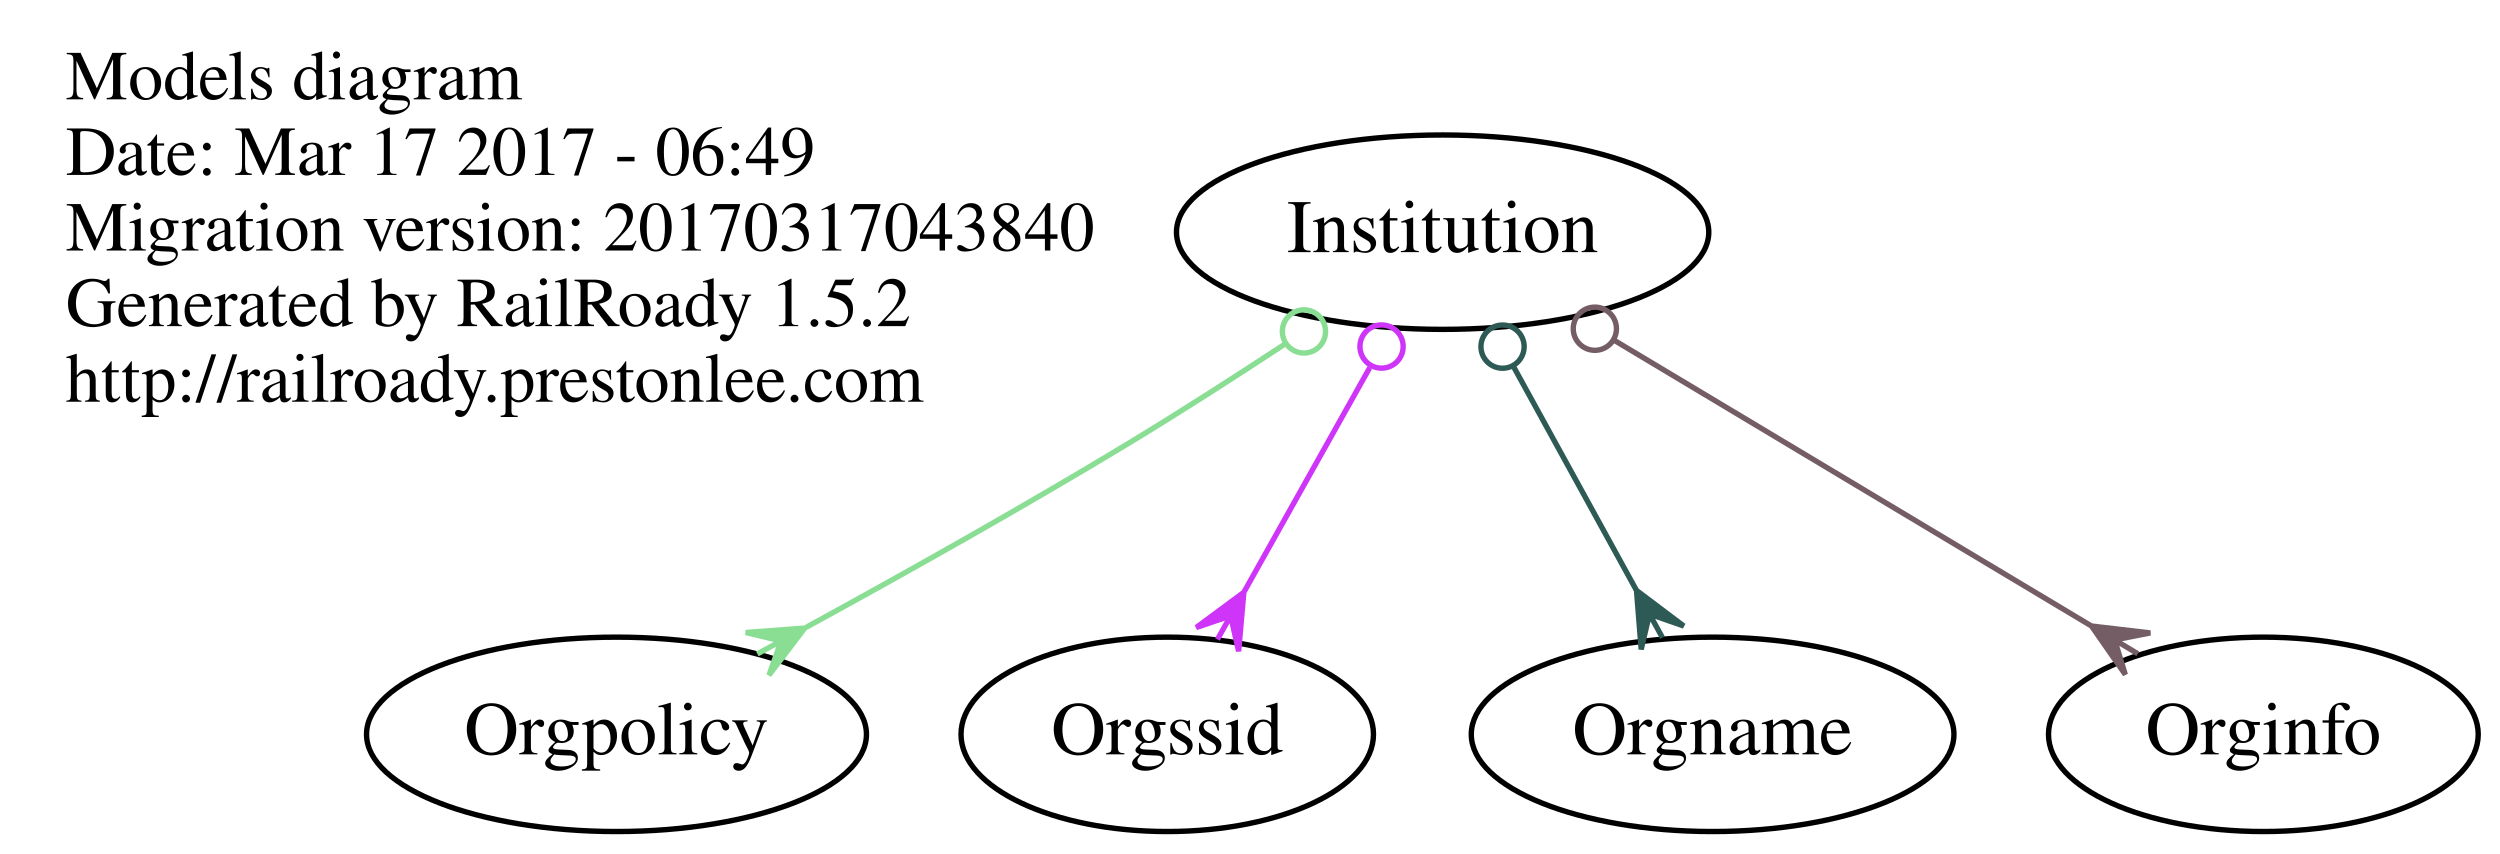
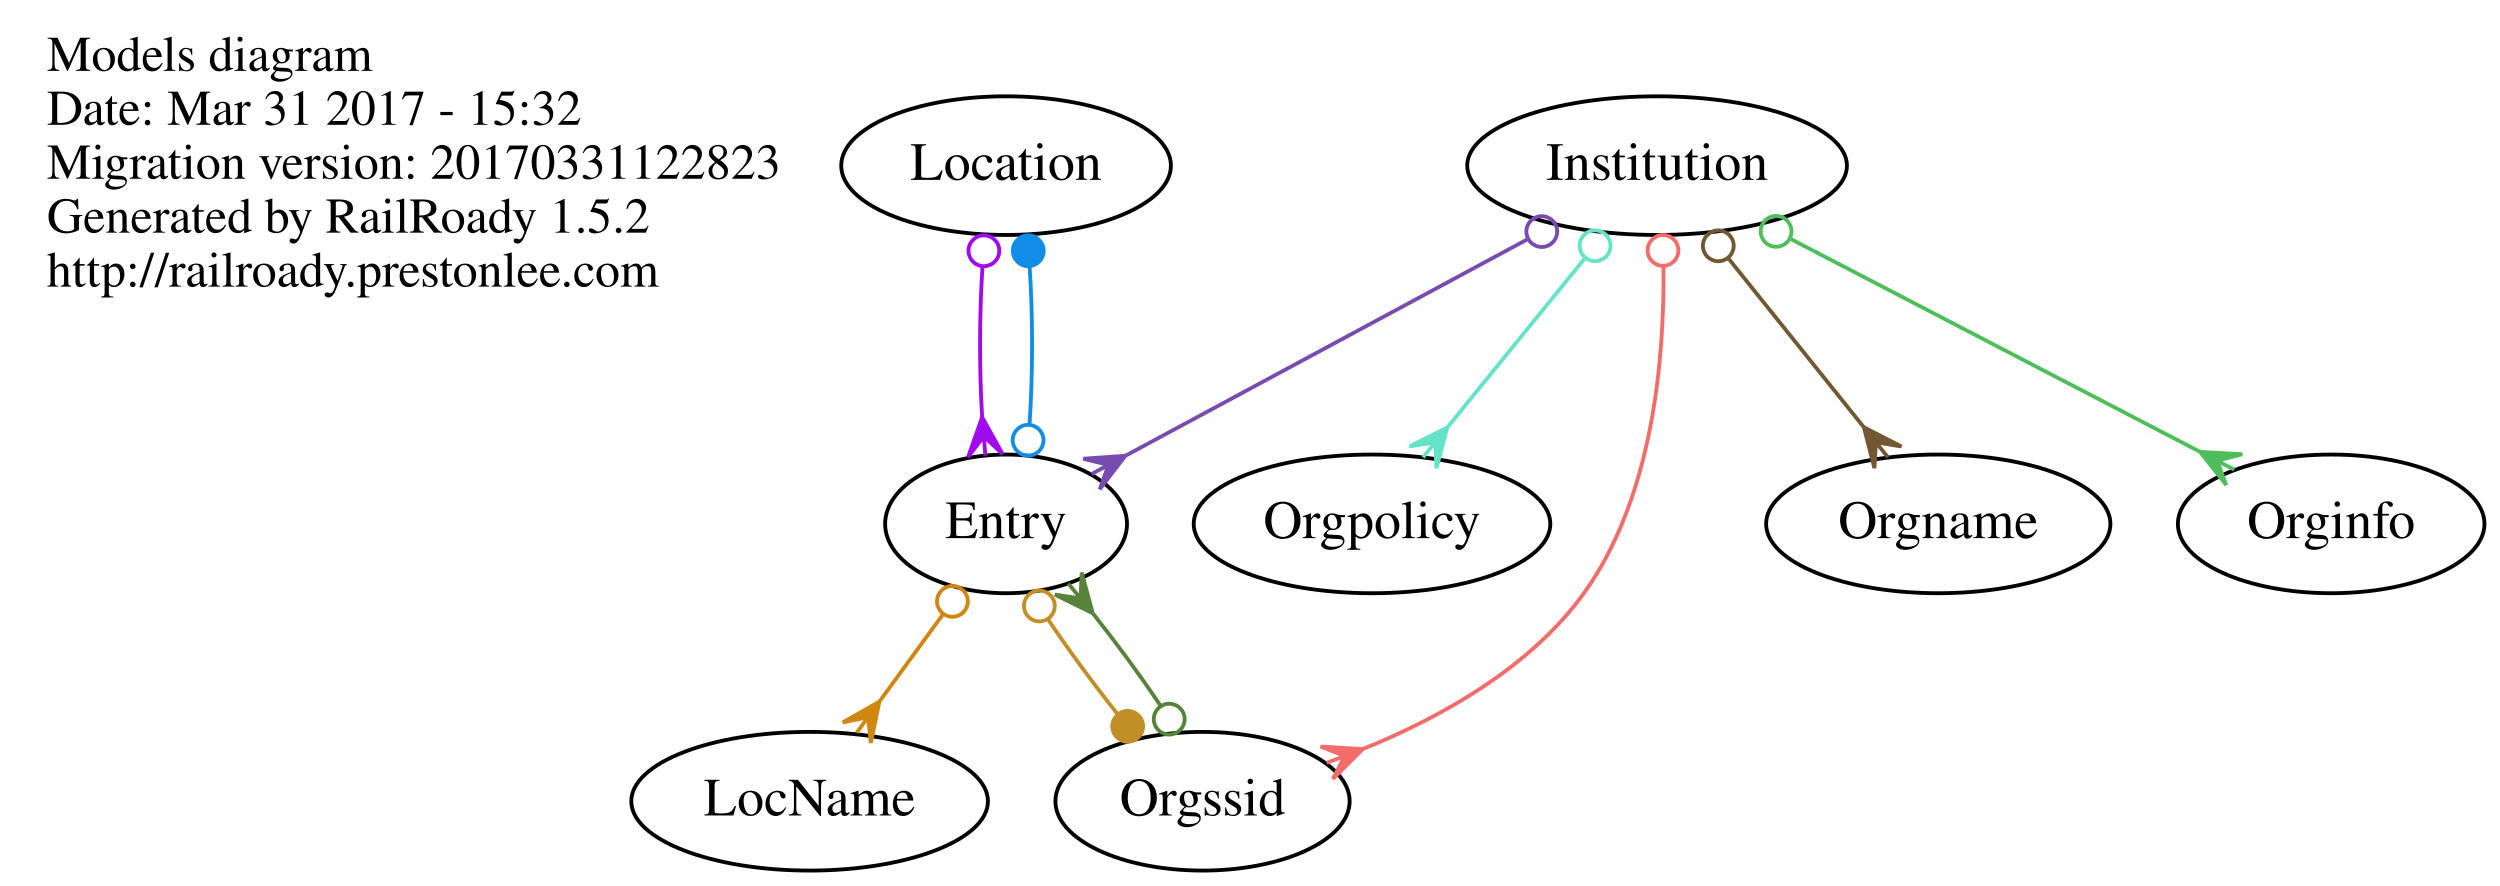
- <svg xmlns="http://www.w3.org/2000/svg" width="463pt" height="158pt" viewBox="0.00 0.00 462.65 158.00">
-   <g id="graph0" class="graph" transform="scale(1 1) rotate(0) translate(4 154)">
-     <polygon fill="none" stroke="none" points="-4,4 -4,-154 458.646,-154 458.646,4 -4,4" />
+ <svg xmlns="http://www.w3.org/2000/svg" width="649pt" height="230pt" viewBox="0.00 0.00 648.65 230.00">
+   <g id="graph0" class="graph" transform="scale(1 1) rotate(0) translate(4 226)">
+     <polygon fill="none" stroke="none" points="-4,4 -4,-226 644.646,-226 644.646,4 -4,4" />
    <g id="node1" class="node">
-       <text text-anchor="start" x="8" y="-135.6" font-family="Times,serif" font-size="13.00">Models diagram</text>
-       <text text-anchor="start" x="8" y="-121.6" font-family="Times,serif" font-size="13.00">Date: Mar 17 2017 - 06:49</text>
-       <text text-anchor="start" x="8" y="-107.6" font-family="Times,serif" font-size="13.00">Migration version: 20170317043840</text>
-       <text text-anchor="start" x="8" y="-93.6" font-family="Times,serif" font-size="13.00">Generated by RailRoady 1.5.2</text>
-       <text text-anchor="start" x="8" y="-79.6" font-family="Times,serif" font-size="13.00">http://railroady.prestonlee.com</text>
+       <text text-anchor="start" x="8" y="-207.6" font-family="Times,serif" font-size="13.00">Models diagram</text>
+       <text text-anchor="start" x="8" y="-193.6" font-family="Times,serif" font-size="13.00">Date: Mar 31 2017 - 15:32</text>
+       <text text-anchor="start" x="8" y="-179.6" font-family="Times,serif" font-size="13.00">Migration version: 20170331122823</text>
+       <text text-anchor="start" x="8" y="-165.6" font-family="Times,serif" font-size="13.00">Generated by RailRoady 1.5.2</text>
+       <text text-anchor="start" x="8" y="-151.6" font-family="Times,serif" font-size="13.00">http://railroady.prestonlee.com</text>
    </g>
    <g id="node2" class="node">
-       <ellipse fill="none" stroke="black" cx="263" cy="-111" rx="49.291" ry="18" />
-       <text text-anchor="middle" x="263" y="-107.3" font-family="Times,serif" font-size="14.00">Institution</text>
+       <ellipse fill="none" stroke="black" cx="257" cy="-183" rx="42.793" ry="18" />
+       <text text-anchor="middle" x="257" y="-179.3" font-family="Times,serif" font-size="14.00">Location</text>
    </g>
    <g id="node3" class="node">
-       <ellipse fill="none" stroke="black" cx="110" cy="-18" rx="46.292" ry="18" />
-       <text text-anchor="middle" x="110" y="-14.3" font-family="Times,serif" font-size="14.00">Orgpolicy</text>
+       <ellipse fill="none" stroke="black" cx="257" cy="-90" rx="31.396" ry="18" />
+       <text text-anchor="middle" x="257" y="-86.3" font-family="Times,serif" font-size="14.00">Entry</text>
+     </g>
+     <g id="edge1" class="edge">
+       <path fill="none" stroke="#a00aef" d="M250.878,-156.674C250.074,-144.587 250.042,-130.118 250.782,-117.842" />
+       <ellipse fill="none" stroke="#a00aef" cx="251.244" cy="-160.898" rx="4" ry="4" />
+       <polygon fill="#a00aef" stroke="#a00aef" points="250.794,-117.697 256.115,-108.109 251.213,-112.715 251.631,-107.732 251.631,-107.732 251.631,-107.732 251.213,-112.715 247.147,-107.355 250.794,-117.697 250.794,-117.697" />
+     </g>
+     <g id="edge2" class="edge">
+       <path fill="none" stroke="#128de7" d="M263.1,-115.999C263.959,-128.651 263.967,-143.976 263.122,-156.674" />
+       <ellipse fill="none" stroke="#128de7" cx="262.721" cy="-111.717" rx="4" ry="4" />
+       <ellipse fill="#128de7" stroke="#128de7" cx="262.756" cy="-160.898" rx="4" ry="4" />
+     </g>
+     <g id="node6" class="node">
+       <ellipse fill="none" stroke="black" cx="308" cy="-18" rx="38.194" ry="18" />
+       <text text-anchor="middle" x="308" y="-14.3" font-family="Times,serif" font-size="14.00">Orgssid</text>
+     </g>
+     <g id="edge4" class="edge">
+       <path fill="none" stroke="#c18f25" d="M267.865,-65.263C273.208,-57.285 279.703,-48.434 285.952,-40.626" />
+       <ellipse fill="none" stroke="#c18f25" cx="265.641" cy="-68.697" rx="4" ry="4" />
+       <ellipse fill="#c18f25" stroke="#c18f25" cx="288.571" cy="-37.445" rx="4" ry="4" />
+     </g>
+     <g id="node7" class="node">
+       <ellipse fill="none" stroke="black" cx="206" cy="-18" rx="46.292" ry="18" />
+       <text text-anchor="middle" x="206" y="-14.3" font-family="Times,serif" font-size="14.00">LocName</text>
    </g>
    <g id="edge3" class="edge">
-       <path fill="none" stroke="#89de94" d="M233.882,-90.344C224.726,-84.319 214.519,-77.763 205,-72 185.464,-60.172 163.188,-47.692 145.119,-37.816" />
-       <ellipse fill="none" stroke="#89de94" cx="237.316" cy="-92.617" rx="4" ry="4" />
-       <polygon fill="#89de94" stroke="#89de94" points="144.875,-37.684 138.24,-28.953 140.483,-35.295 136.09,-32.906 136.09,-32.906 136.09,-32.906 140.483,-35.295 133.941,-36.859 144.875,-37.684 144.875,-37.684" />
+       <path fill="none" stroke="#d0860f" d="M240.613,-66.509C235.391,-59.341 229.581,-51.367 224.236,-44.03" />
+       <ellipse fill="none" stroke="#d0860f" cx="243.072" cy="-69.883" rx="4" ry="4" />
+       <polygon fill="#d0860f" stroke="#d0860f" points="224.127,-43.88 221.875,-33.148 221.182,-39.839 218.238,-35.797 218.238,-35.797 218.238,-35.797 221.182,-39.839 214.601,-38.447 224.127,-43.88 224.127,-43.88" />
    </g>
    <g id="node4" class="node">
-       <ellipse fill="none" stroke="black" cx="212" cy="-18" rx="38.194" ry="18" />
-       <text text-anchor="middle" x="212" y="-14.3" font-family="Times,serif" font-size="14.00">Orgssid</text>
+       <ellipse fill="none" stroke="black" cx="426" cy="-183" rx="49.291" ry="18" />
+       <text text-anchor="middle" x="426" y="-179.3" font-family="Times,serif" font-size="14.00">Institution</text>
    </g>
-     <g id="edge4" class="edge">
-       <path fill="none" stroke="#ce35f8" d="M249.508,-85.925C242.348,-73.15 233.552,-57.455 226.277,-44.475" />
-       <ellipse fill="none" stroke="#ce35f8" cx="251.69" cy="-89.82" rx="4" ry="4" />
-       <polygon fill="#ce35f8" stroke="#ce35f8" points="226.184,-44.308 225.22,-33.385 223.739,-39.947 221.295,-35.585 221.295,-35.585 221.295,-35.585 223.739,-39.947 217.369,-37.785 226.184,-44.308 226.184,-44.308" />
+     <g id="edge9" class="edge">
+       <path fill="none" stroke="#784caf" d="M392.277,-163.841C361.949,-147.511 317.749,-123.711 288.217,-107.809" />
+       <ellipse fill="none" stroke="#784caf" cx="396.072" cy="-165.885" rx="4" ry="4" />
+       <polygon fill="#784caf" stroke="#784caf" points="287.985,-107.684 281.314,-98.981 283.583,-105.314 279.181,-102.943 279.181,-102.943 279.181,-102.943 283.583,-105.314 277.047,-106.906 287.985,-107.684 287.985,-107.684" />
    </g>
    <g id="node5" class="node">
-       <ellipse fill="none" stroke="black" cx="313" cy="-18" rx="44.693" ry="18" />
-       <text text-anchor="middle" x="313" y="-14.3" font-family="Times,serif" font-size="14.00">Orgname</text>
+       <ellipse fill="none" stroke="black" cx="352" cy="-90" rx="46.292" ry="18" />
+       <text text-anchor="middle" x="352" y="-86.3" font-family="Times,serif" font-size="14.00">Orgpolicy</text>
    </g>
-     <g id="edge1" class="edge">
-       <path fill="none" stroke="#2e5a55" d="M276.201,-85.974C283.172,-73.286 291.732,-57.707 298.841,-44.769" />
-       <ellipse fill="none" stroke="#2e5a55" cx="274.097" cy="-89.803" rx="4" ry="4" />
-       <polygon fill="#2e5a55" stroke="#2e5a55" points="298.903,-44.657 307.662,-38.06 301.31,-40.275 303.718,-35.893 303.718,-35.893 303.718,-35.893 301.31,-40.275 299.774,-33.726 298.903,-44.657 298.903,-44.657" />
+     <g id="edge7" class="edge">
+       <path fill="none" stroke="#65e3c8" d="M407.088,-158.744C396.245,-145.409 382.651,-128.693 371.681,-115.203" />
+       <ellipse fill="none" stroke="#65e3c8" cx="409.904" cy="-162.206" rx="4" ry="4" />
+       <polygon fill="#65e3c8" stroke="#65e3c8" points="371.547,-115.037 368.729,-104.44 368.392,-111.158 365.238,-107.279 365.238,-107.279 365.238,-107.279 368.392,-111.158 361.746,-110.118 371.547,-115.037 371.547,-115.037" />
    </g>
-     <g id="node6" class="node">
-       <ellipse fill="none" stroke="black" cx="415" cy="-18" rx="39.794" ry="18" />
-       <text text-anchor="middle" x="415" y="-14.3" font-family="Times,serif" font-size="14.00">Orginfo</text>
+     <g id="edge8" class="edge">
+       <path fill="none" stroke="#f26d69" d="M427.659,-156.734C427.943,-132.747 424.879,-96.773 407,-72 393.112,-52.758 370.049,-39.832 349.676,-31.566" />
+       <ellipse fill="none" stroke="#f26d69" cx="427.538" cy="-160.987" rx="4" ry="4" />
+       <polygon fill="#f26d69" stroke="#f26d69" points="349.594,-31.535 341.844,-23.776 344.92,-29.759 340.246,-27.983 340.246,-27.983 340.246,-27.983 344.92,-29.759 338.648,-32.189 349.594,-31.535 349.594,-31.535" />
    </g>
-     <g id="edge2" class="edge">
-       <path fill="none" stroke="#745d64" d="M294.821,-90.95C320.721,-75.444 357.107,-53.659 383.044,-38.132" />
-       <ellipse fill="none" stroke="#745d64" cx="291.192" cy="-93.122" rx="4" ry="4" />
-       <polygon fill="#745d64" stroke="#745d64" points="383.168,-38.057 394.059,-36.782 387.458,-35.489 391.748,-32.921 391.748,-32.921 391.748,-32.921 387.458,-35.489 389.436,-29.06 383.168,-38.057 383.168,-38.057" />
+     <g id="node8" class="node">
+       <ellipse fill="none" stroke="black" cx="499" cy="-90" rx="44.693" ry="18" />
+       <text text-anchor="middle" x="499" y="-86.3" font-family="Times,serif" font-size="14.00">Orgname</text>
+     </g>
+     <g id="edge5" class="edge">
+       <path fill="none" stroke="#715833" d="M444.656,-158.744C455.353,-145.409 468.763,-128.693 479.585,-115.203" />
+       <ellipse fill="none" stroke="#715833" cx="441.892" cy="-162.189" rx="4" ry="4" />
+       <polygon fill="#715833" stroke="#715833" points="479.684,-115.079 489.451,-110.095 482.812,-111.179 485.941,-107.279 485.941,-107.279 485.941,-107.279 482.812,-111.179 482.431,-104.463 479.684,-115.079 479.684,-115.079" />
+     </g>
+     <g id="node9" class="node">
+       <ellipse fill="none" stroke="black" cx="601" cy="-90" rx="39.794" ry="18" />
+       <text text-anchor="middle" x="601" y="-86.3" font-family="Times,serif" font-size="14.00">Orginfo</text>
+     </g>
+     <g id="edge6" class="edge">
+       <path fill="none" stroke="#4dbe5a" d="M460.744,-163.933C491.525,-147.927 536.205,-124.693 566.816,-108.776" />
+       <ellipse fill="none" stroke="#4dbe5a" cx="456.893" cy="-165.936" rx="4" ry="4" />
+       <polygon fill="#4dbe5a" stroke="#4dbe5a" points="566.961,-108.7 577.91,-108.079 571.398,-106.393 575.834,-104.087 575.834,-104.087 575.834,-104.087 571.398,-106.393 573.758,-100.094 566.961,-108.7 566.961,-108.7" />
+     </g>
+     <g id="edge10" class="edge">
+       <path fill="none" stroke="#57833b" d="M297.124,-42.754C291.959,-50.465 285.719,-58.991 279.665,-66.6" />
+       <ellipse fill="none" stroke="#57833b" cx="299.355" cy="-39.308" rx="4" ry="4" />
+       <polygon fill="#57833b" stroke="#57833b" points="279.519,-66.778 269.687,-71.635 276.339,-70.637 273.16,-74.496 273.16,-74.496 273.16,-74.496 276.339,-70.637 276.633,-77.357 279.519,-66.778 279.519,-66.778" />
    </g>
  </g>
</svg>
